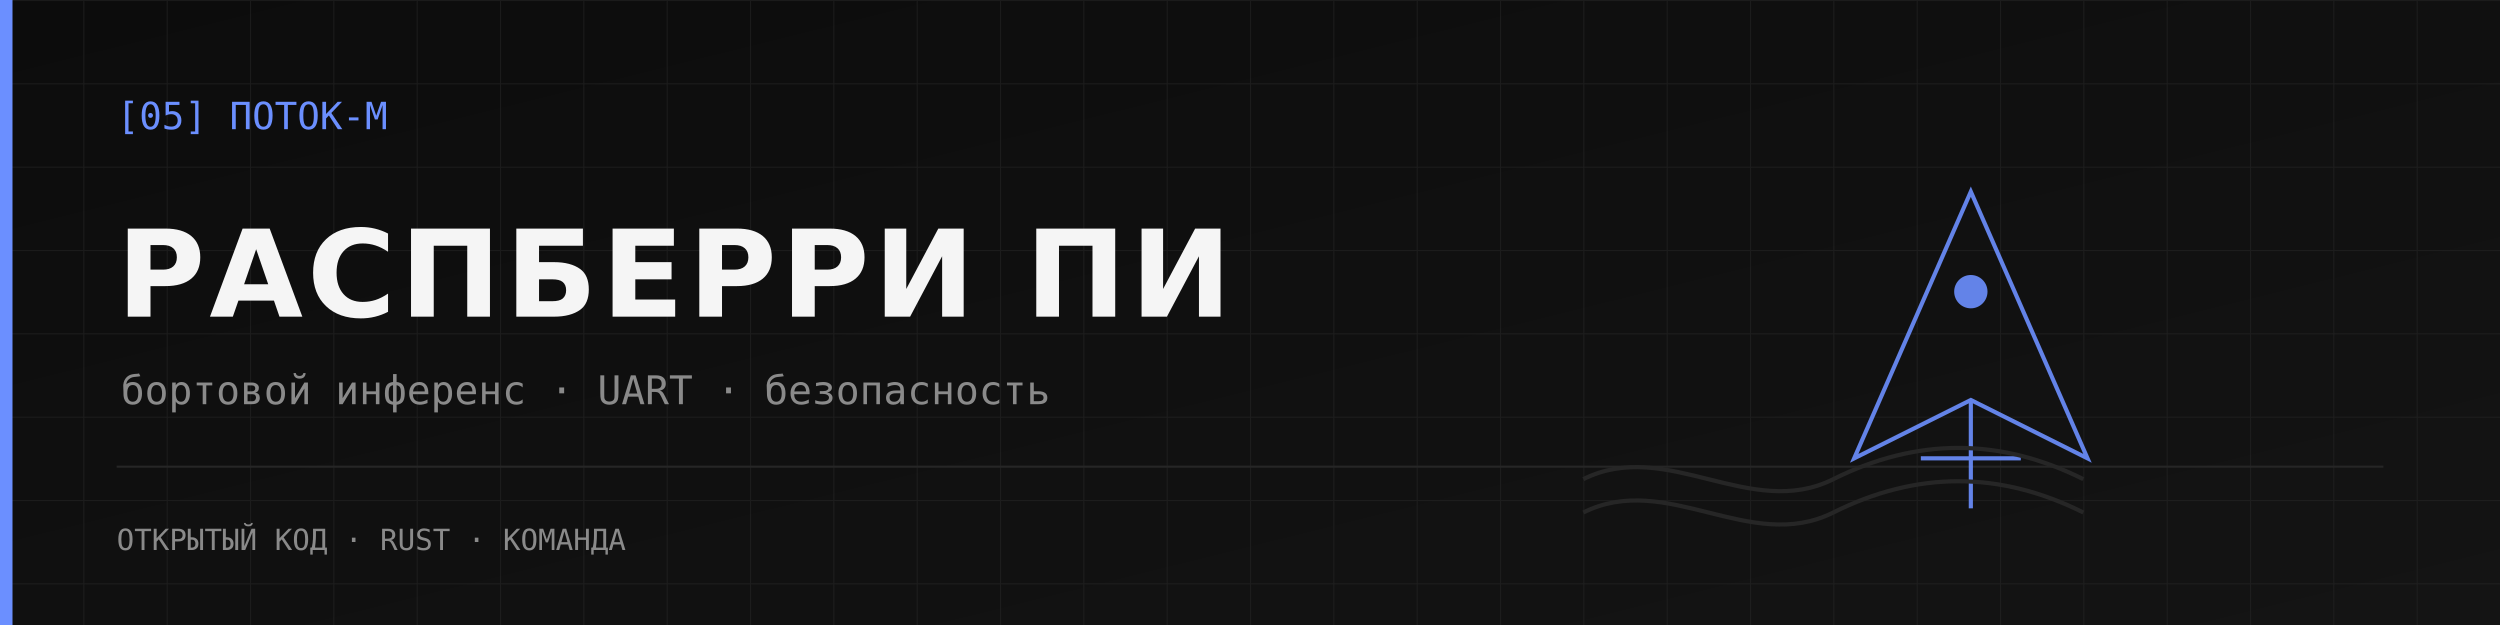
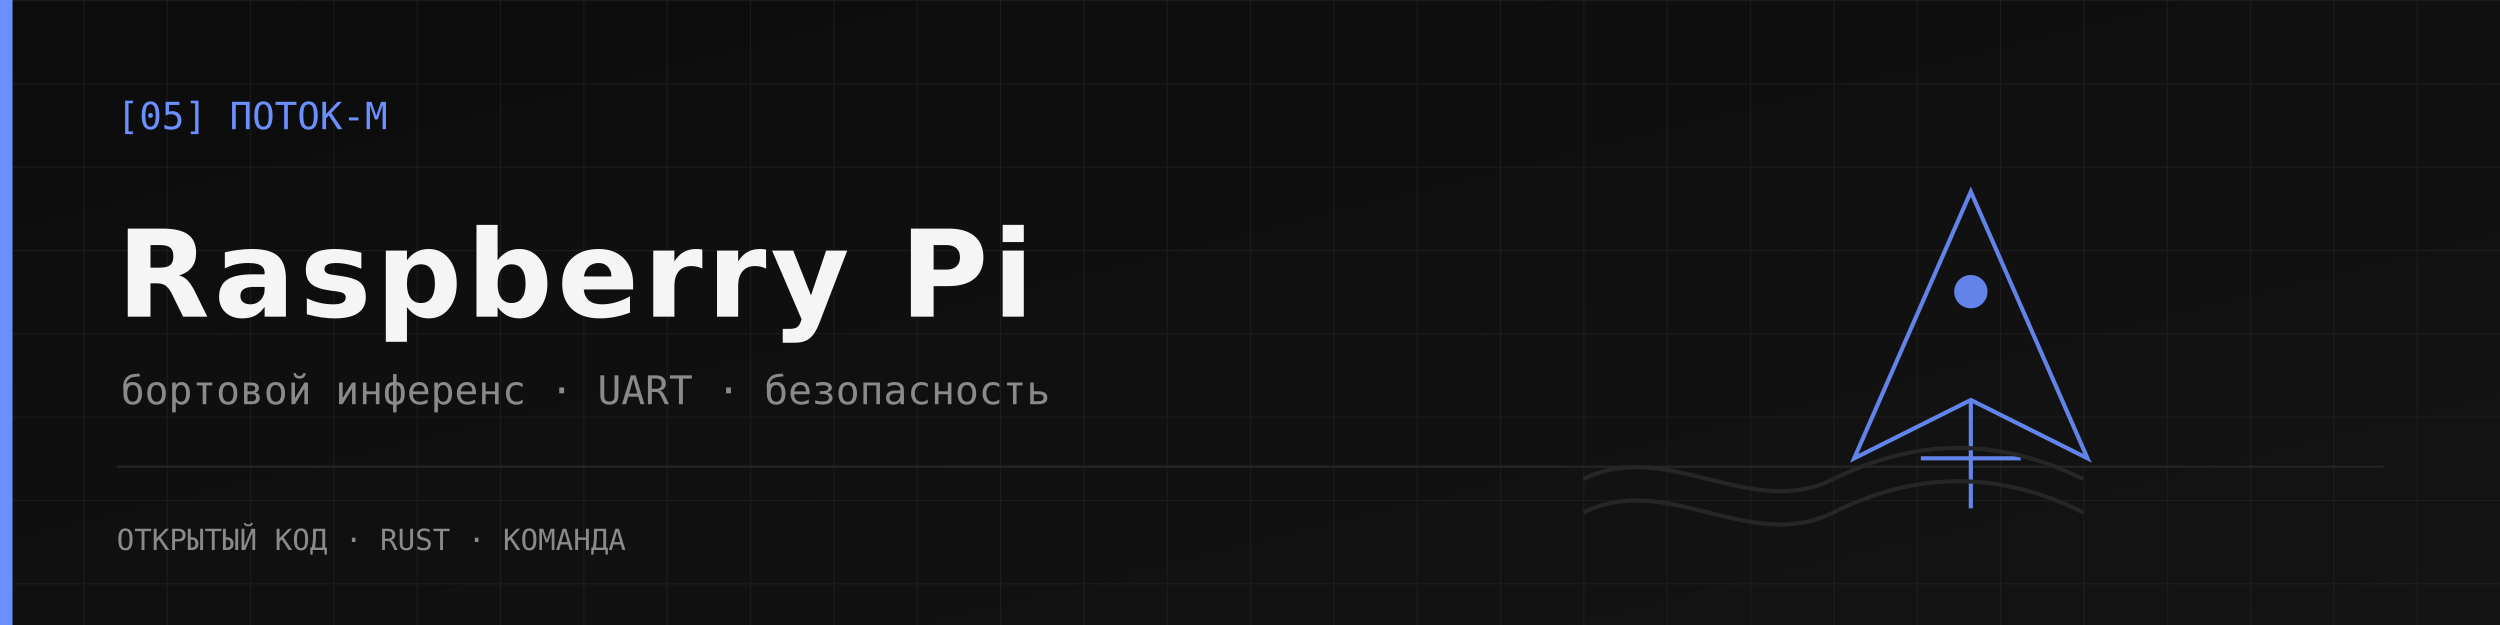
- <svg xmlns="http://www.w3.org/2000/svg" width="1200" height="300" viewBox="0 0 1200 300" role="img" aria-label="РАСПБЕРРИ ПИ">
+ <svg xmlns="http://www.w3.org/2000/svg" width="1200" height="300" viewBox="0 0 1200 300" role="img" aria-label="Raspberry Pi">
  <defs>
    <linearGradient id="g" x1="0" y1="0" x2="1" y2="1">
      <stop offset="0" stop-color="#0c0c0c" />
      <stop offset="1" stop-color="#141414" />
    </linearGradient>
    <pattern id="grid" width="40" height="40" patternUnits="userSpaceOnUse">
      <path d="M40 0H0V40" fill="none" stroke="#262626" stroke-width="1" />
    </pattern>
  </defs>
  <rect width="1200" height="300" fill="url(#g)" />
  <rect width="1200" height="300" fill="url(#grid)" opacity="0.55" />
  <rect x="0" y="0" width="6" height="300" fill="#6b8fff" />
  <text x="56" y="62" fill="#6b8fff" font-family="DejaVu Sans Mono, monospace" font-size="18">[05] ПОТОК-М</text>
-   <text x="56" y="152" fill="#f5f5f5" font-family="DejaVu Sans, sans-serif" font-size="58" font-weight="600" letter-spacing="2">РАСПБЕРРИ ПИ</text>
+   <text x="56" y="152" fill="#f5f5f5" font-family="DejaVu Sans, sans-serif" font-size="58" font-weight="600" letter-spacing="2">Raspberry Pi</text>
  <text x="58" y="194" fill="#8a8a8a" font-family="DejaVu Sans Mono, monospace" font-size="19">бортовой инференс · UART · безопасность</text>
  <line x1="56" y1="224" x2="1144" y2="224" stroke="#262626" stroke-width="1" />
  <text x="56" y="264" fill="#8a8a8a" font-family="DejaVu Sans Mono, monospace" font-size="14">ОТКРЫТЫЙ КОД · RUST · КОМАНДА</text>
  <g transform="translate(890,88)" fill="none" stroke="#6b8fff" stroke-width="2" opacity="0.9">
    <path d="M0 132 L56 4 L112 132 L56 104 Z" />
    <path d="M56 104 L56 156" />
    <path d="M32 132 L80 132" />
    <circle cx="56" cy="52" r="8" fill="#6b8fff" stroke="none" />
  </g>
  <g transform="translate(760,210)" fill="none" stroke="#262626" stroke-width="2">
    <path d="M0 20 C40 0 80 40 120 20 S200 0 240 20" />
    <path d="M0 36 C40 16 80 56 120 36 S200 16 240 36" />
  </g>
</svg>
